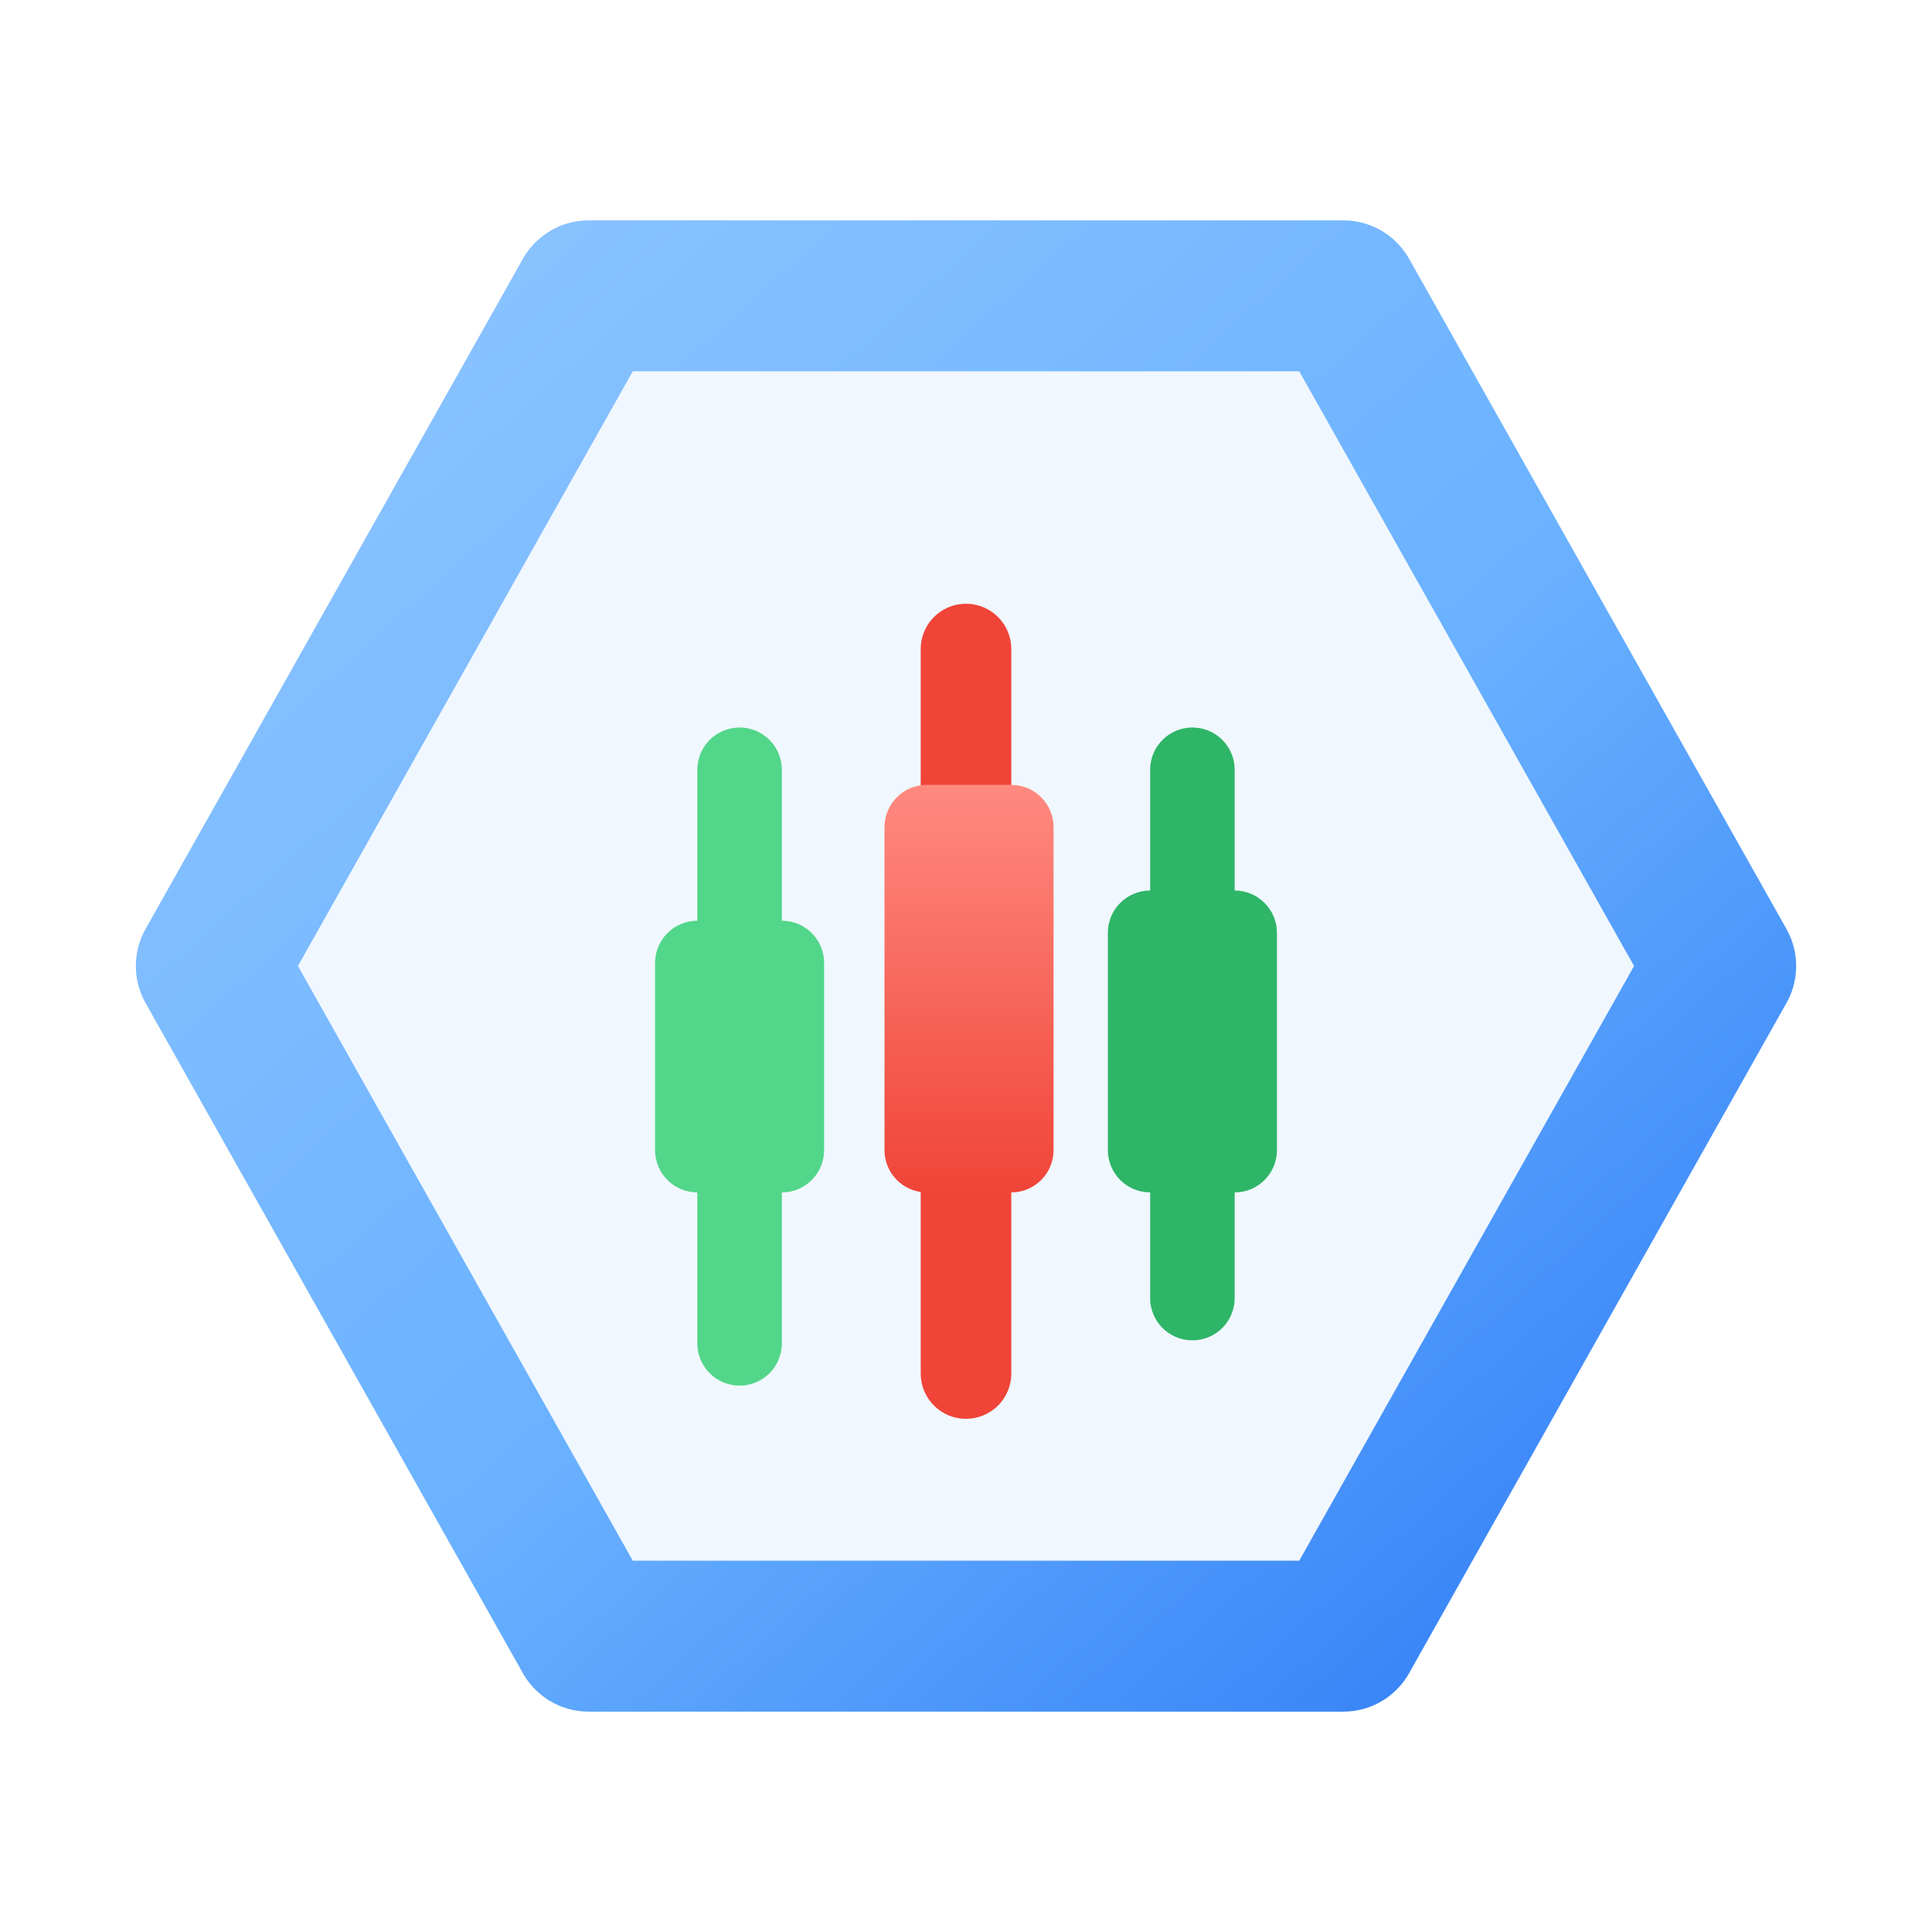
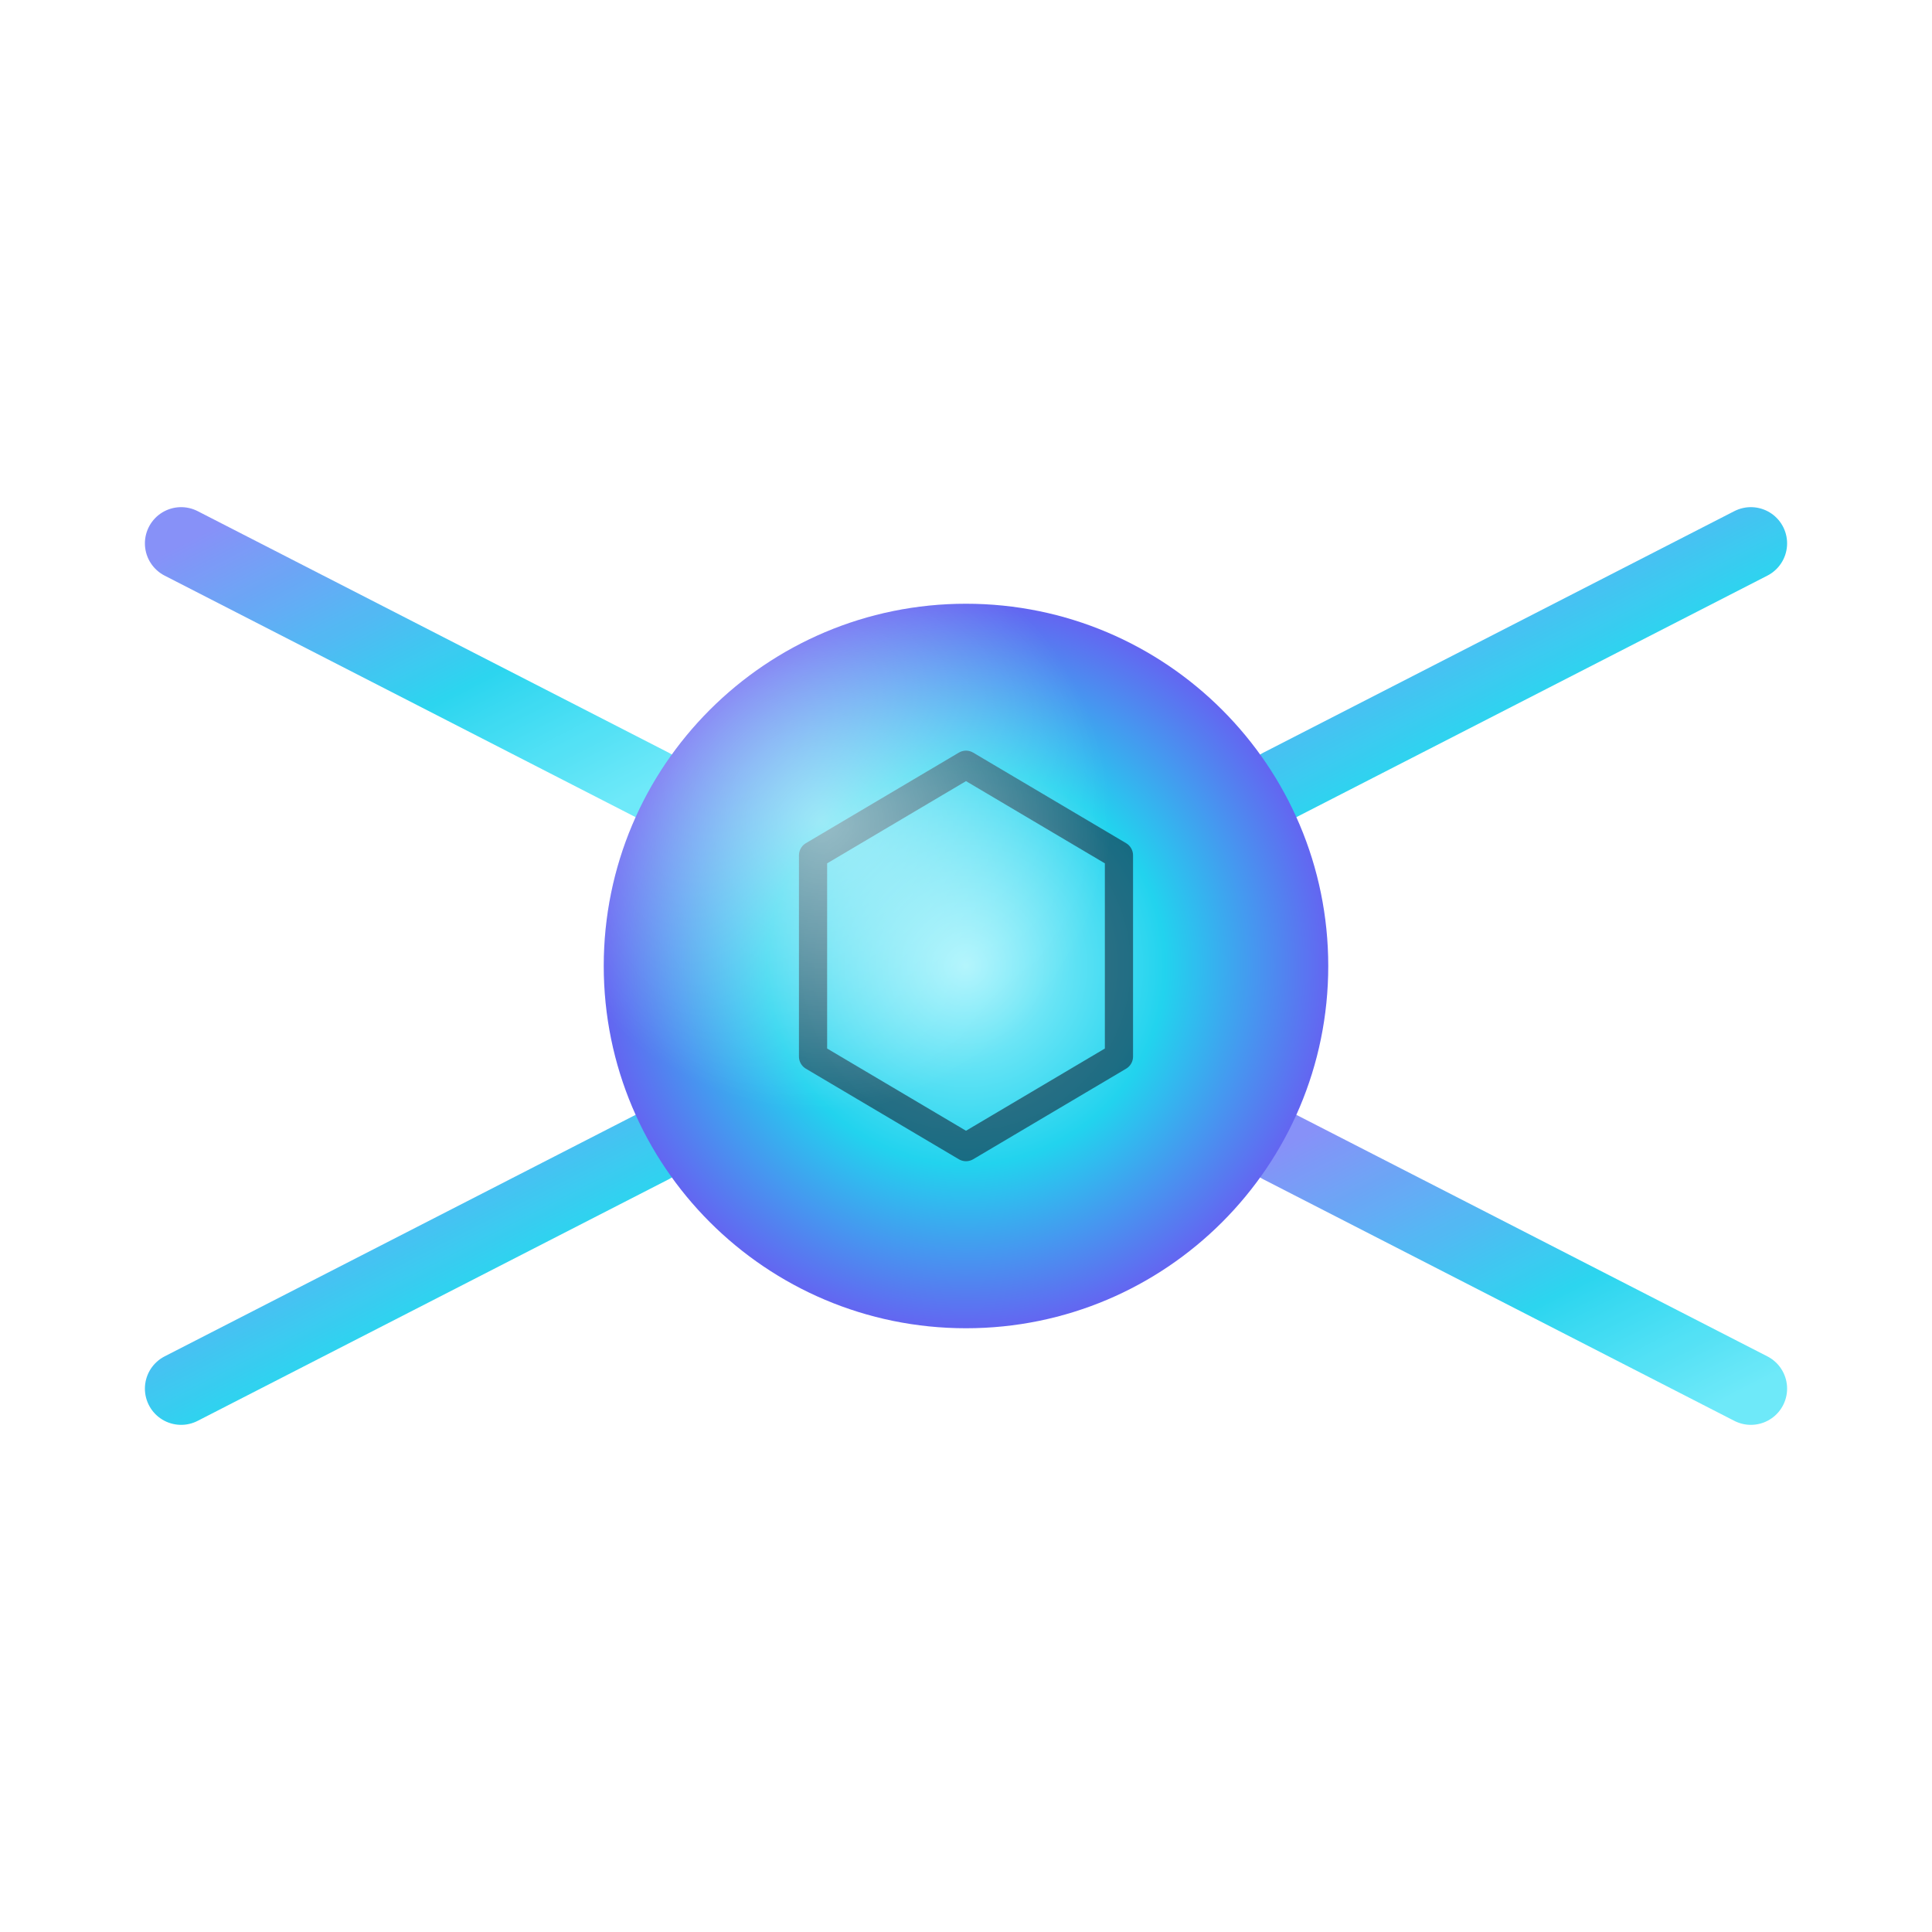
- <svg xmlns="http://www.w3.org/2000/svg" viewBox="0 0 64 64" width="64" height="64" role="img" aria-label="UniHive">
+ <svg xmlns="http://www.w3.org/2000/svg" viewBox="0 0 96 96" width="96" height="96" role="img" aria-label="UniHive">
  <defs>
-     <linearGradient id="uh-hex-d" x1="0" y1="0" x2="1" y2="1">
-       <stop offset="0" stop-color="#8ec5ff" />
-       <stop offset="0.55" stop-color="#69b1ff" />
-       <stop offset="1" stop-color="#2f7cf6" />
+     <linearGradient id="uh-stroke-dark" x1="0" y1="0" x2="1" y2="1">
+       <stop offset="0" stop-color="#818cf8" />
+       <stop offset="0.6" stop-color="#22d3ee" />
+       <stop offset="1" stop-color="#67e8f9" />
    </linearGradient>
-     <linearGradient id="uh-red-d" x1="0" y1="0" x2="0" y2="1">
-       <stop offset="0" stop-color="#ff8a80" />
-       <stop offset="1" stop-color="#f04438" />
-     </linearGradient>
+     <radialGradient id="uh-node-dark" cx="0.5" cy="0.5" r="0.5">
+       <stop offset="0" stop-color="#a5f3fc" />
+       <stop offset="0.55" stop-color="#22d3ee" />
+       <stop offset="1" stop-color="#6366f1" />
+     </radialGradient>
+     <radialGradient id="uh-glass-dark" cx="0.3" cy="0.3" r="0.4">
+       <stop offset="0" stop-color="#ffffff" stop-opacity="0.55" />
+       <stop offset="1" stop-color="#ffffff" stop-opacity="0" />
+     </radialGradient>
  </defs>
-   <polygon points="57,32 44.5,54.2 19.5,54.2 7,32 19.5,9.8 44.5,9.8" fill="#69b1ff" fill-opacity="0.10" stroke="url(#uh-hex-d)" stroke-width="5" stroke-linejoin="round" />
-   <g stroke-linecap="round">
-     <line x1="24.5" y1="25.5" x2="24.5" y2="44.5" stroke="#52d68a" stroke-width="2.8" />
-     <rect x="21.7" y="30.5" width="5.6" height="9" rx="1.4" fill="#52d68a" />
-     <line x1="32" y1="21.5" x2="32" y2="45.5" stroke="#f04438" stroke-width="3" />
-     <rect x="29.3" y="26" width="5.6" height="13.5" rx="1.4" fill="url(#uh-red-d)" />
-     <line x1="39.5" y1="25.5" x2="39.5" y2="43" stroke="#2eb567" stroke-width="2.8" />
-     <rect x="36.7" y="29.5" width="5.6" height="10" rx="1.4" fill="#2eb567" />
+   <g stroke="url(#uh-stroke-dark)" stroke-width="3.6" stroke-linecap="round" fill="none" opacity="0.95">
+     <line x1="48" y1="6" x2="48" y2="30" />
+     <line x1="87" y1="27" x2="63.6" y2="39" />
+     <line x1="87" y1="69" x2="63.6" y2="57" />
+     <line x1="48" y1="90" x2="48" y2="66" />
+     <line x1="9" y1="69" x2="32.4" y2="57" />
+     <line x1="9" y1="27" x2="32.4" y2="39" />
  </g>
+   <circle cx="48" cy="48" r="18" fill="url(#uh-node-dark)" />
+   <polygon points="48,38 55.6,42.5 55.6,52.5 48,57 40.4,52.5 40.4,42.5" fill="none" stroke="#0f172a" stroke-width="1.4" stroke-opacity="0.55" stroke-linejoin="round" />
+   <circle cx="48" cy="48" r="18" fill="url(#uh-glass-dark)" />
</svg>
